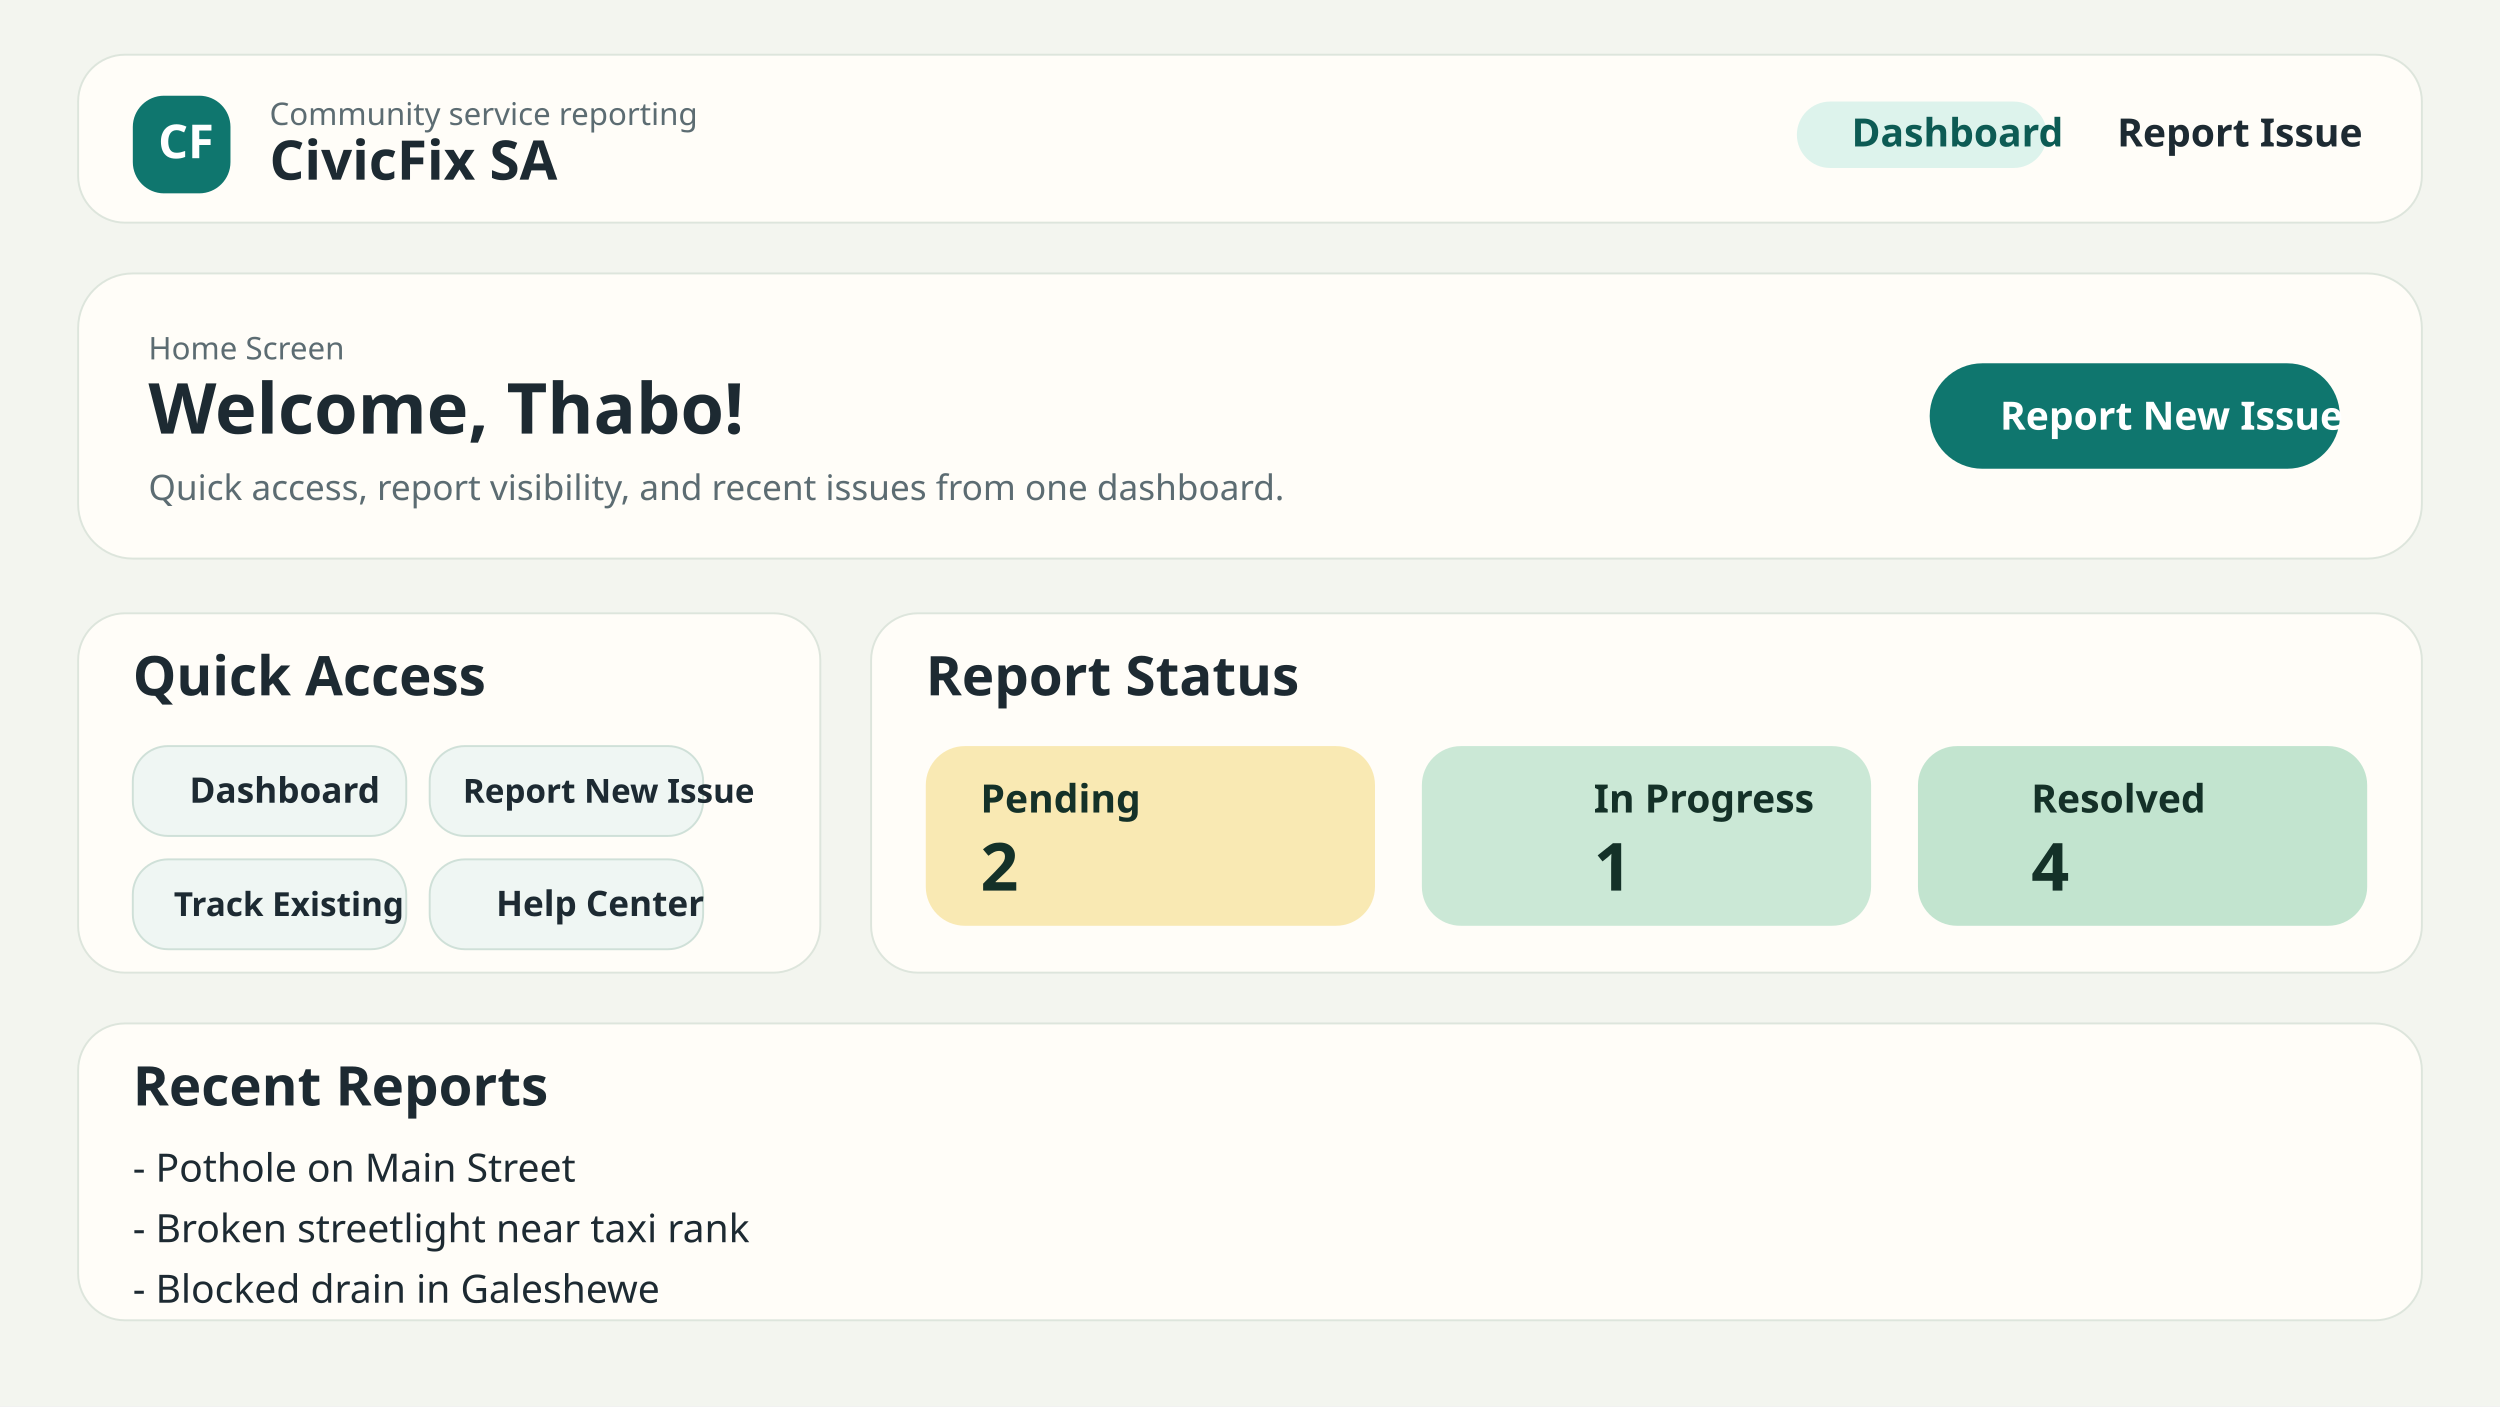
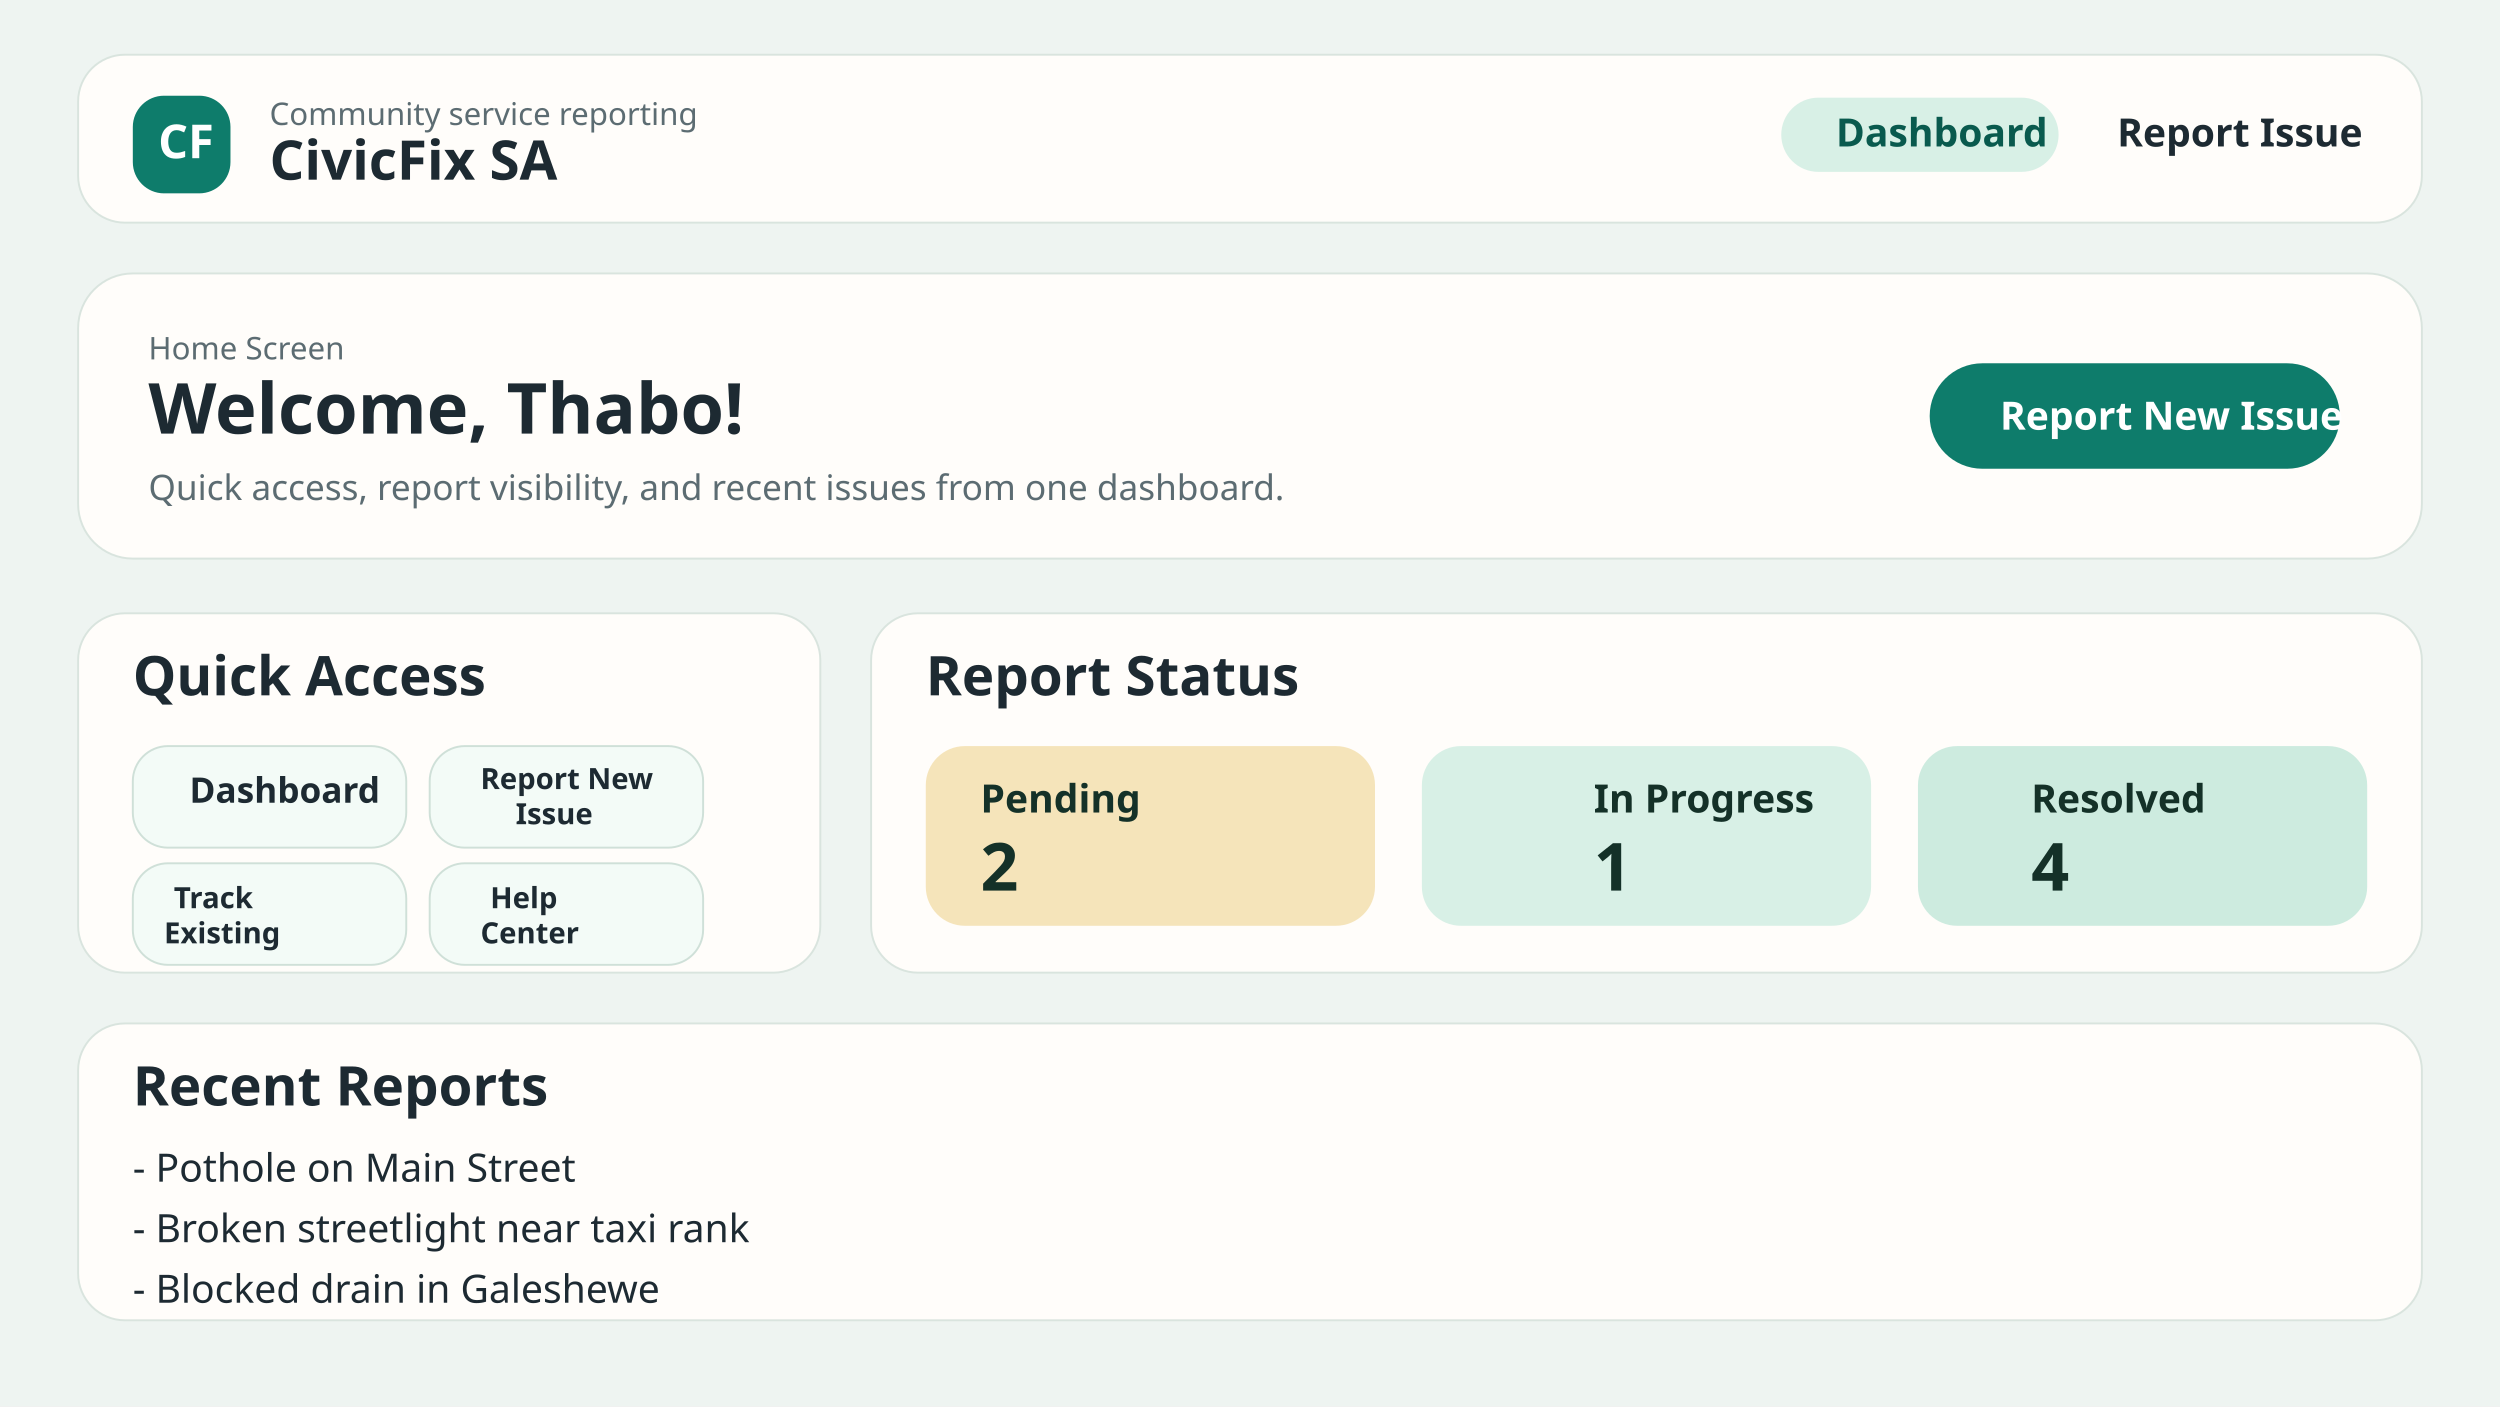
<svg xmlns="http://www.w3.org/2000/svg" width="1280" height="720" viewBox="0 0 1280 720" fill="none">
-   <rect width="1280" height="720" fill="#F3F5EF" />
-   <rect x="40" y="28" width="1200" height="86" rx="24" fill="#FFFDF8" stroke="#DDE5DC" />
-   <rect x="68" y="49" width="50" height="50" rx="16" fill="#0F766E" />
+   <rect width="1280" height="720" fill="#EEF4F1" />
+   <rect x="40" y="28" width="1200" height="86" rx="24" fill="#FFFDFA" stroke="#D9E4DE" />
+   <rect x="68" y="49" width="50" height="50" rx="16" fill="#0E7C6B" />
  <text x="81" y="81" fill="white" font-family="Segoe UI" font-size="24" font-weight="700">CF</text>
  <text x="138" y="64" fill="#5C6C72" font-family="Segoe UI" font-size="16">Community service reporting</text>
  <text x="138" y="92" fill="#1D2A32" font-family="Segoe UI" font-size="28" font-weight="700">CivicFix SA</text>
-   <rect x="920" y="52" width="128" height="34" rx="17" fill="#DDF3EC" />
-   <text x="948" y="75" fill="#0D5B54" font-family="Segoe UI" font-size="20" font-weight="700">Dashboard</text>
+   <rect x="912" y="50" width="142" height="38" rx="19" fill="#D8F0E6" />
+   <text x="940" y="75" fill="#095A4E" font-family="Segoe UI" font-size="20" font-weight="700">Dashboard</text>
  <text x="1084" y="75" fill="#1D2A32" font-family="Segoe UI" font-size="20" font-weight="600">Report Issue</text>
-   <rect x="40" y="140" width="1200" height="146" rx="28" fill="#FFFDF8" stroke="#DDE5DC" />
+   <rect x="40" y="140" width="1200" height="146" rx="28" fill="#FFFDFA" stroke="#D9E4DE" />
  <text x="76" y="184" fill="#5C6C72" font-family="Segoe UI" font-size="16">Home Screen</text>
  <text x="76" y="222" fill="#1D2A32" font-family="Segoe UI" font-size="36" font-weight="700">Welcome, Thabo!</text>
  <text x="76" y="256" fill="#5C6C72" font-family="Segoe UI" font-size="18">Quick access, report visibility, and recent issues from one dashboard.</text>
-   <rect x="988" y="186" width="210" height="54" rx="27" fill="#0F766E" />
+   <rect x="988" y="186" width="210" height="54" rx="27" fill="#0E7C6B" />
  <text x="1024" y="220" fill="white" font-family="Segoe UI" font-size="20" font-weight="700">Report New Issue</text>
-   <rect x="40" y="314" width="380" height="184" rx="24" fill="#FFFDF8" stroke="#DDE5DC" />
+   <rect x="40" y="314" width="380" height="184" rx="24" fill="#FFFDFA" stroke="#D9E4DE" />
  <text x="68" y="356" fill="#1D2A32" font-family="Segoe UI" font-size="28" font-weight="700">Quick Access</text>
-   <rect x="68" y="382" width="140" height="46" rx="18" fill="#EFF6F3" stroke="#CFE0D8" />
-   <rect x="220" y="382" width="140" height="46" rx="18" fill="#EFF6F3" stroke="#CFE0D8" />
-   <rect x="68" y="440" width="140" height="46" rx="18" fill="#EFF6F3" stroke="#CFE0D8" />
-   <rect x="220" y="440" width="140" height="46" rx="18" fill="#EFF6F3" stroke="#CFE0D8" />
+   <rect x="68" y="382" width="140" height="52" rx="18" fill="#F3FBF7" stroke="#CFE0D8" />
+   <rect x="220" y="382" width="140" height="52" rx="18" fill="#F3FBF7" stroke="#CFE0D8" />
+   <rect x="68" y="442" width="140" height="52" rx="18" fill="#F3FBF7" stroke="#CFE0D8" />
+   <rect x="220" y="442" width="140" height="52" rx="18" fill="#F3FBF7" stroke="#CFE0D8" />
  <text x="97" y="411" fill="#1D2A32" font-family="Segoe UI" font-size="18" font-weight="600">Dashboard</text>
-   <text x="237" y="411" fill="#1D2A32" font-family="Segoe UI" font-size="17" font-weight="600">Report New Issue</text>
-   <text x="89" y="469" fill="#1D2A32" font-family="Segoe UI" font-size="17" font-weight="600">Track Existing</text>
-   <text x="254" y="469" fill="#1D2A32" font-family="Segoe UI" font-size="18" font-weight="600">Help Center</text>
-   <rect x="446" y="314" width="794" height="184" rx="24" fill="#FFFDF8" stroke="#DDE5DC" />
+   <text x="246" y="404" fill="#1D2A32" font-family="Segoe UI" font-size="15" font-weight="600">Report New</text>
+   <text x="264" y="422" fill="#1D2A32" font-family="Segoe UI" font-size="15" font-weight="600">Issue</text>
+   <text x="89" y="465" fill="#1D2A32" font-family="Segoe UI" font-size="15" font-weight="600">Track</text>
+   <text x="84" y="483" fill="#1D2A32" font-family="Segoe UI" font-size="15" font-weight="600">Existing</text>
+   <text x="251" y="465" fill="#1D2A32" font-family="Segoe UI" font-size="15" font-weight="600">Help</text>
+   <text x="246" y="483" fill="#1D2A32" font-family="Segoe UI" font-size="15" font-weight="600">Center</text>
+   <rect x="446" y="314" width="794" height="184" rx="24" fill="#FFFDFA" stroke="#D9E4DE" />
  <text x="474" y="356" fill="#1D2A32" font-family="Segoe UI" font-size="28" font-weight="700">Report Status</text>
-   <rect x="474" y="382" width="230" height="92" rx="20" fill="#F9E9B3" />
-   <rect x="728" y="382" width="230" height="92" rx="20" fill="#CBE8D6" />
-   <rect x="982" y="382" width="230" height="92" rx="20" fill="#C2E4CF" />
+   <rect x="474" y="382" width="230" height="92" rx="20" fill="#F5E4BA" />
+   <rect x="728" y="382" width="230" height="92" rx="20" fill="#D8F0E6" />
+   <rect x="982" y="382" width="230" height="92" rx="20" fill="#CDEBDF" />
  <text x="502" y="416" fill="#143128" font-family="Segoe UI" font-size="20" font-weight="600">Pending</text>
  <text x="816" y="416" fill="#143128" font-family="Segoe UI" font-size="20" font-weight="600">In Progress</text>
  <text x="1040" y="416" fill="#143128" font-family="Segoe UI" font-size="20" font-weight="600">Resolved</text>
  <text x="502" y="456" fill="#143128" font-family="Segoe UI" font-size="34" font-weight="700">2</text>
  <text x="816" y="456" fill="#143128" font-family="Segoe UI" font-size="34" font-weight="700">1</text>
  <text x="1040" y="456" fill="#143128" font-family="Segoe UI" font-size="34" font-weight="700">4</text>
-   <rect x="40" y="524" width="1200" height="152" rx="24" fill="#FFFDF8" stroke="#DDE5DC" />
+   <rect x="40" y="524" width="1200" height="152" rx="24" fill="#FFFDFA" stroke="#D9E4DE" />
  <text x="68" y="566" fill="#1D2A32" font-family="Segoe UI" font-size="28" font-weight="700">Recent Reports</text>
  <text x="68" y="605" fill="#1D2A32" font-family="Segoe UI" font-size="20">- Pothole on Main Street</text>
  <text x="68" y="636" fill="#1D2A32" font-family="Segoe UI" font-size="20">- Broken streetlight near taxi rank</text>
  <text x="68" y="667" fill="#1D2A32" font-family="Segoe UI" font-size="20">- Blocked drain in Galeshewe</text>
</svg>
